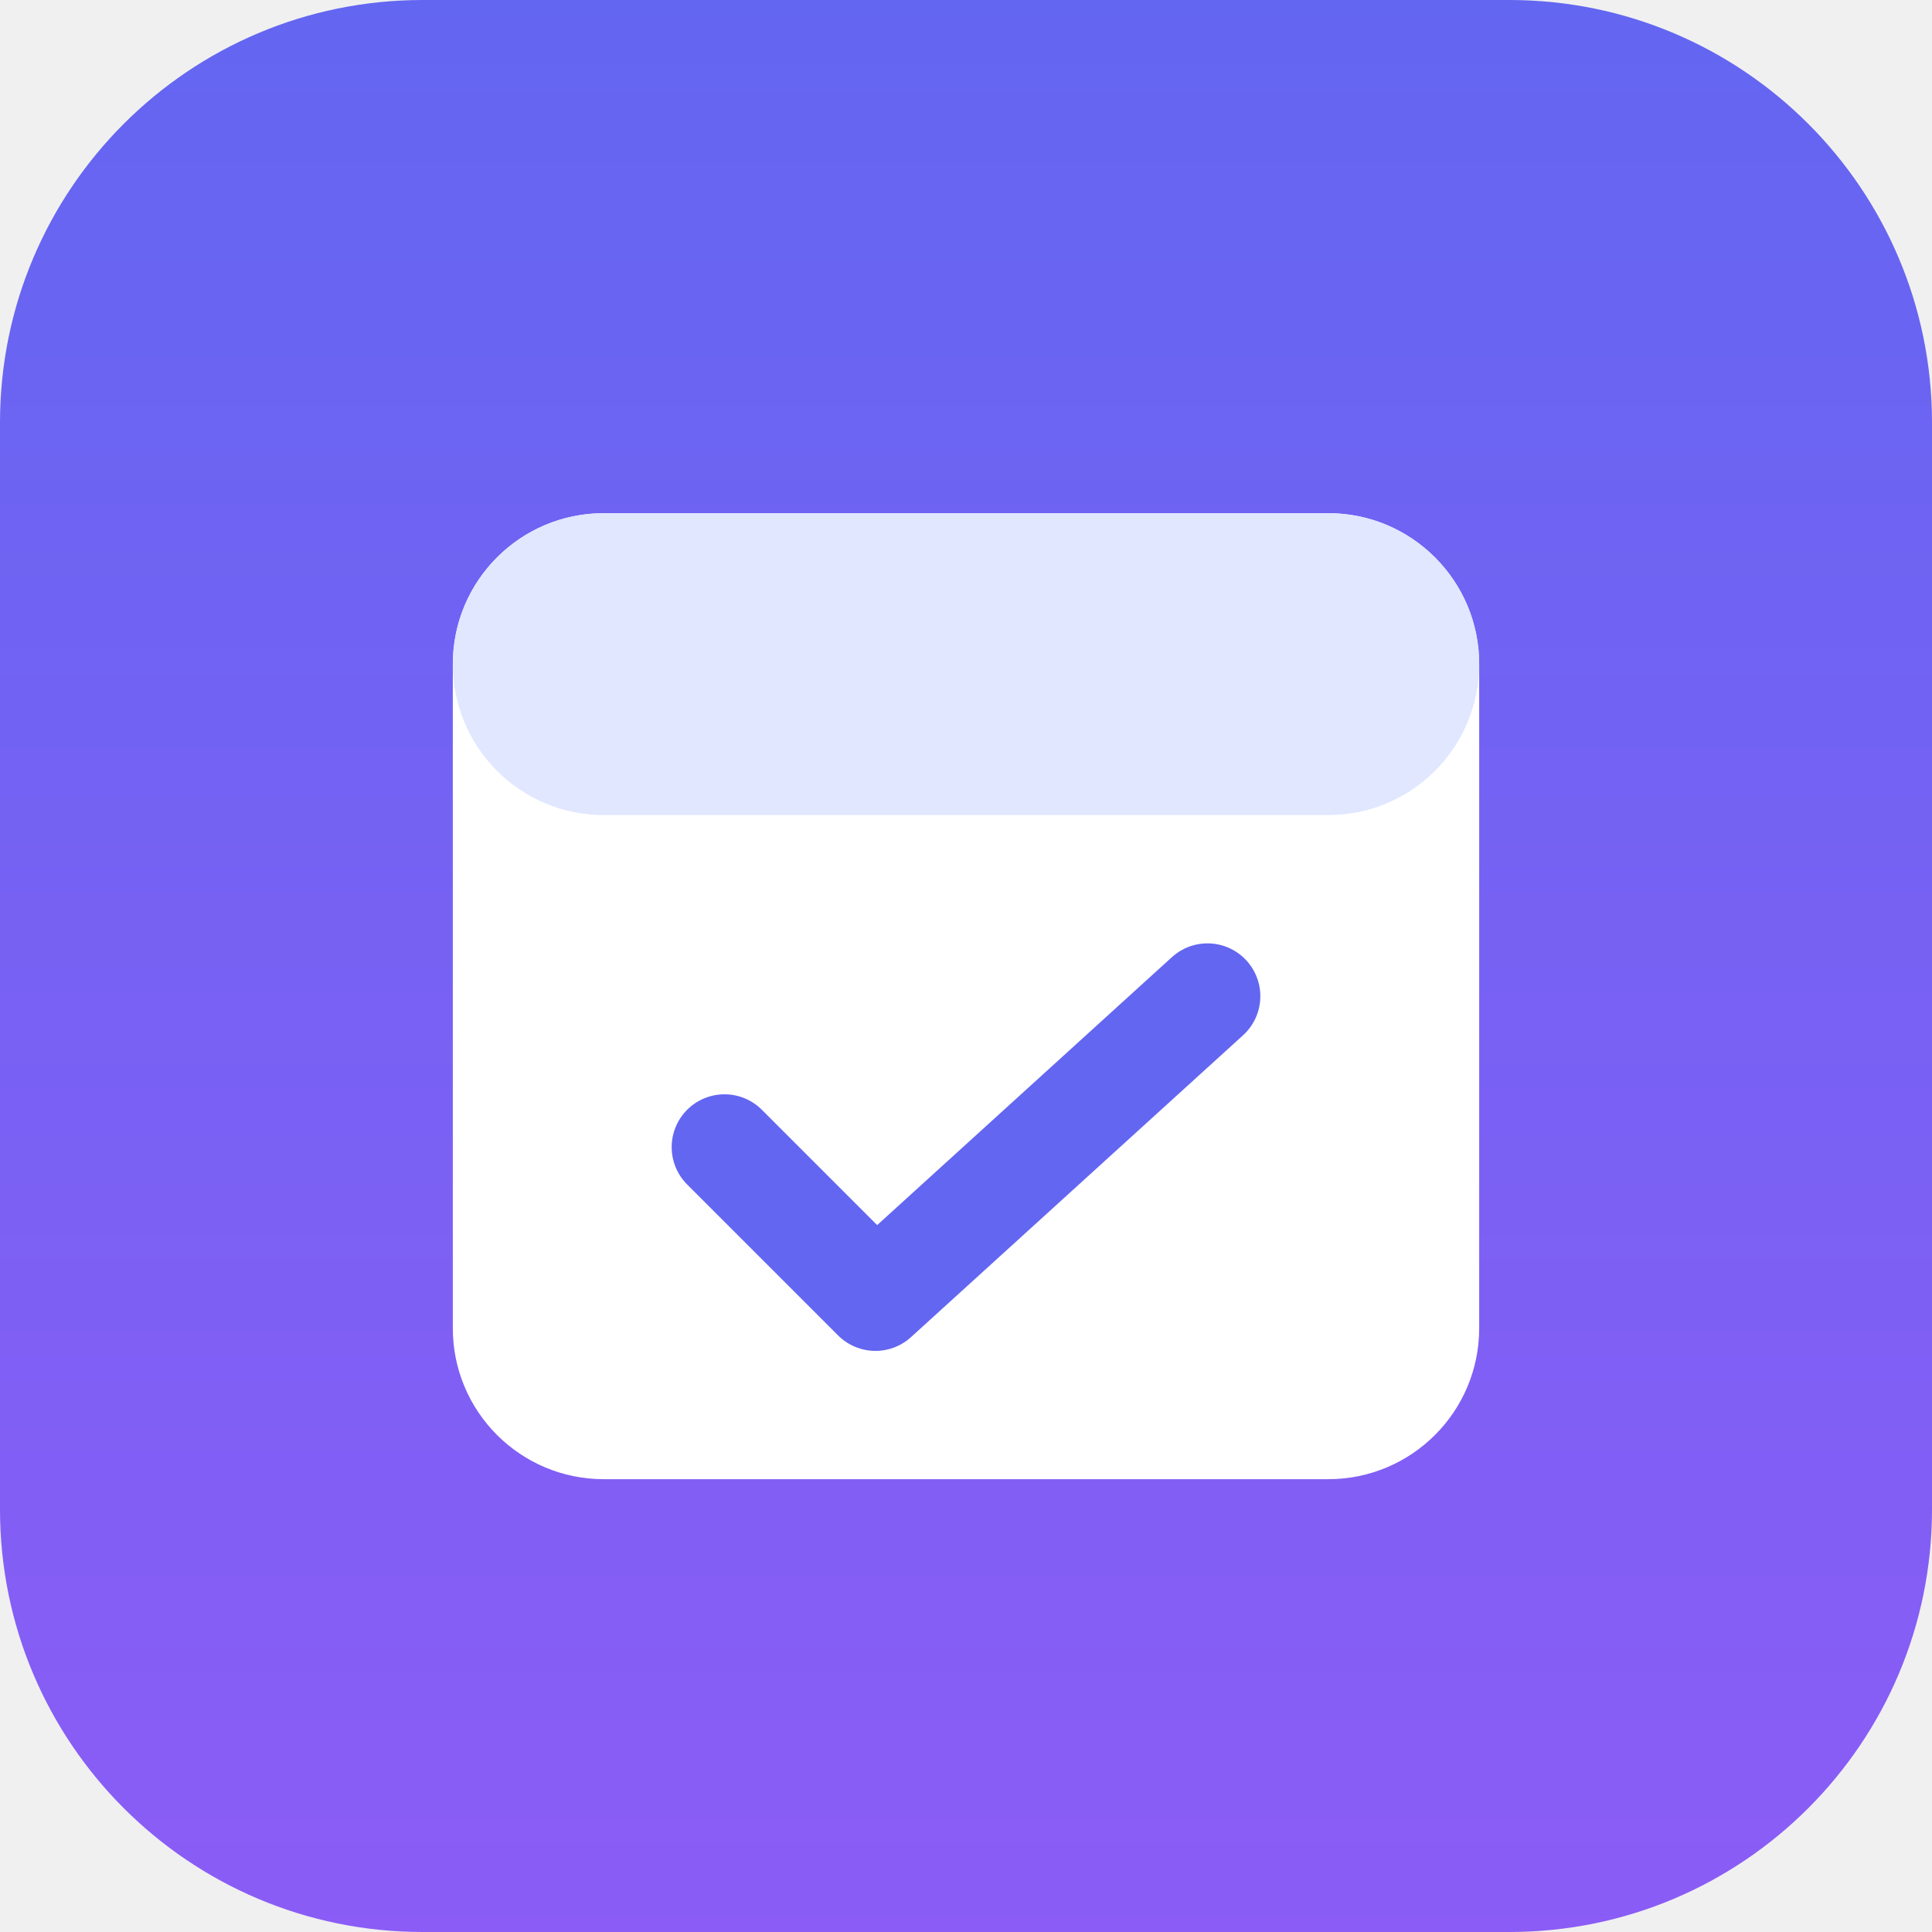
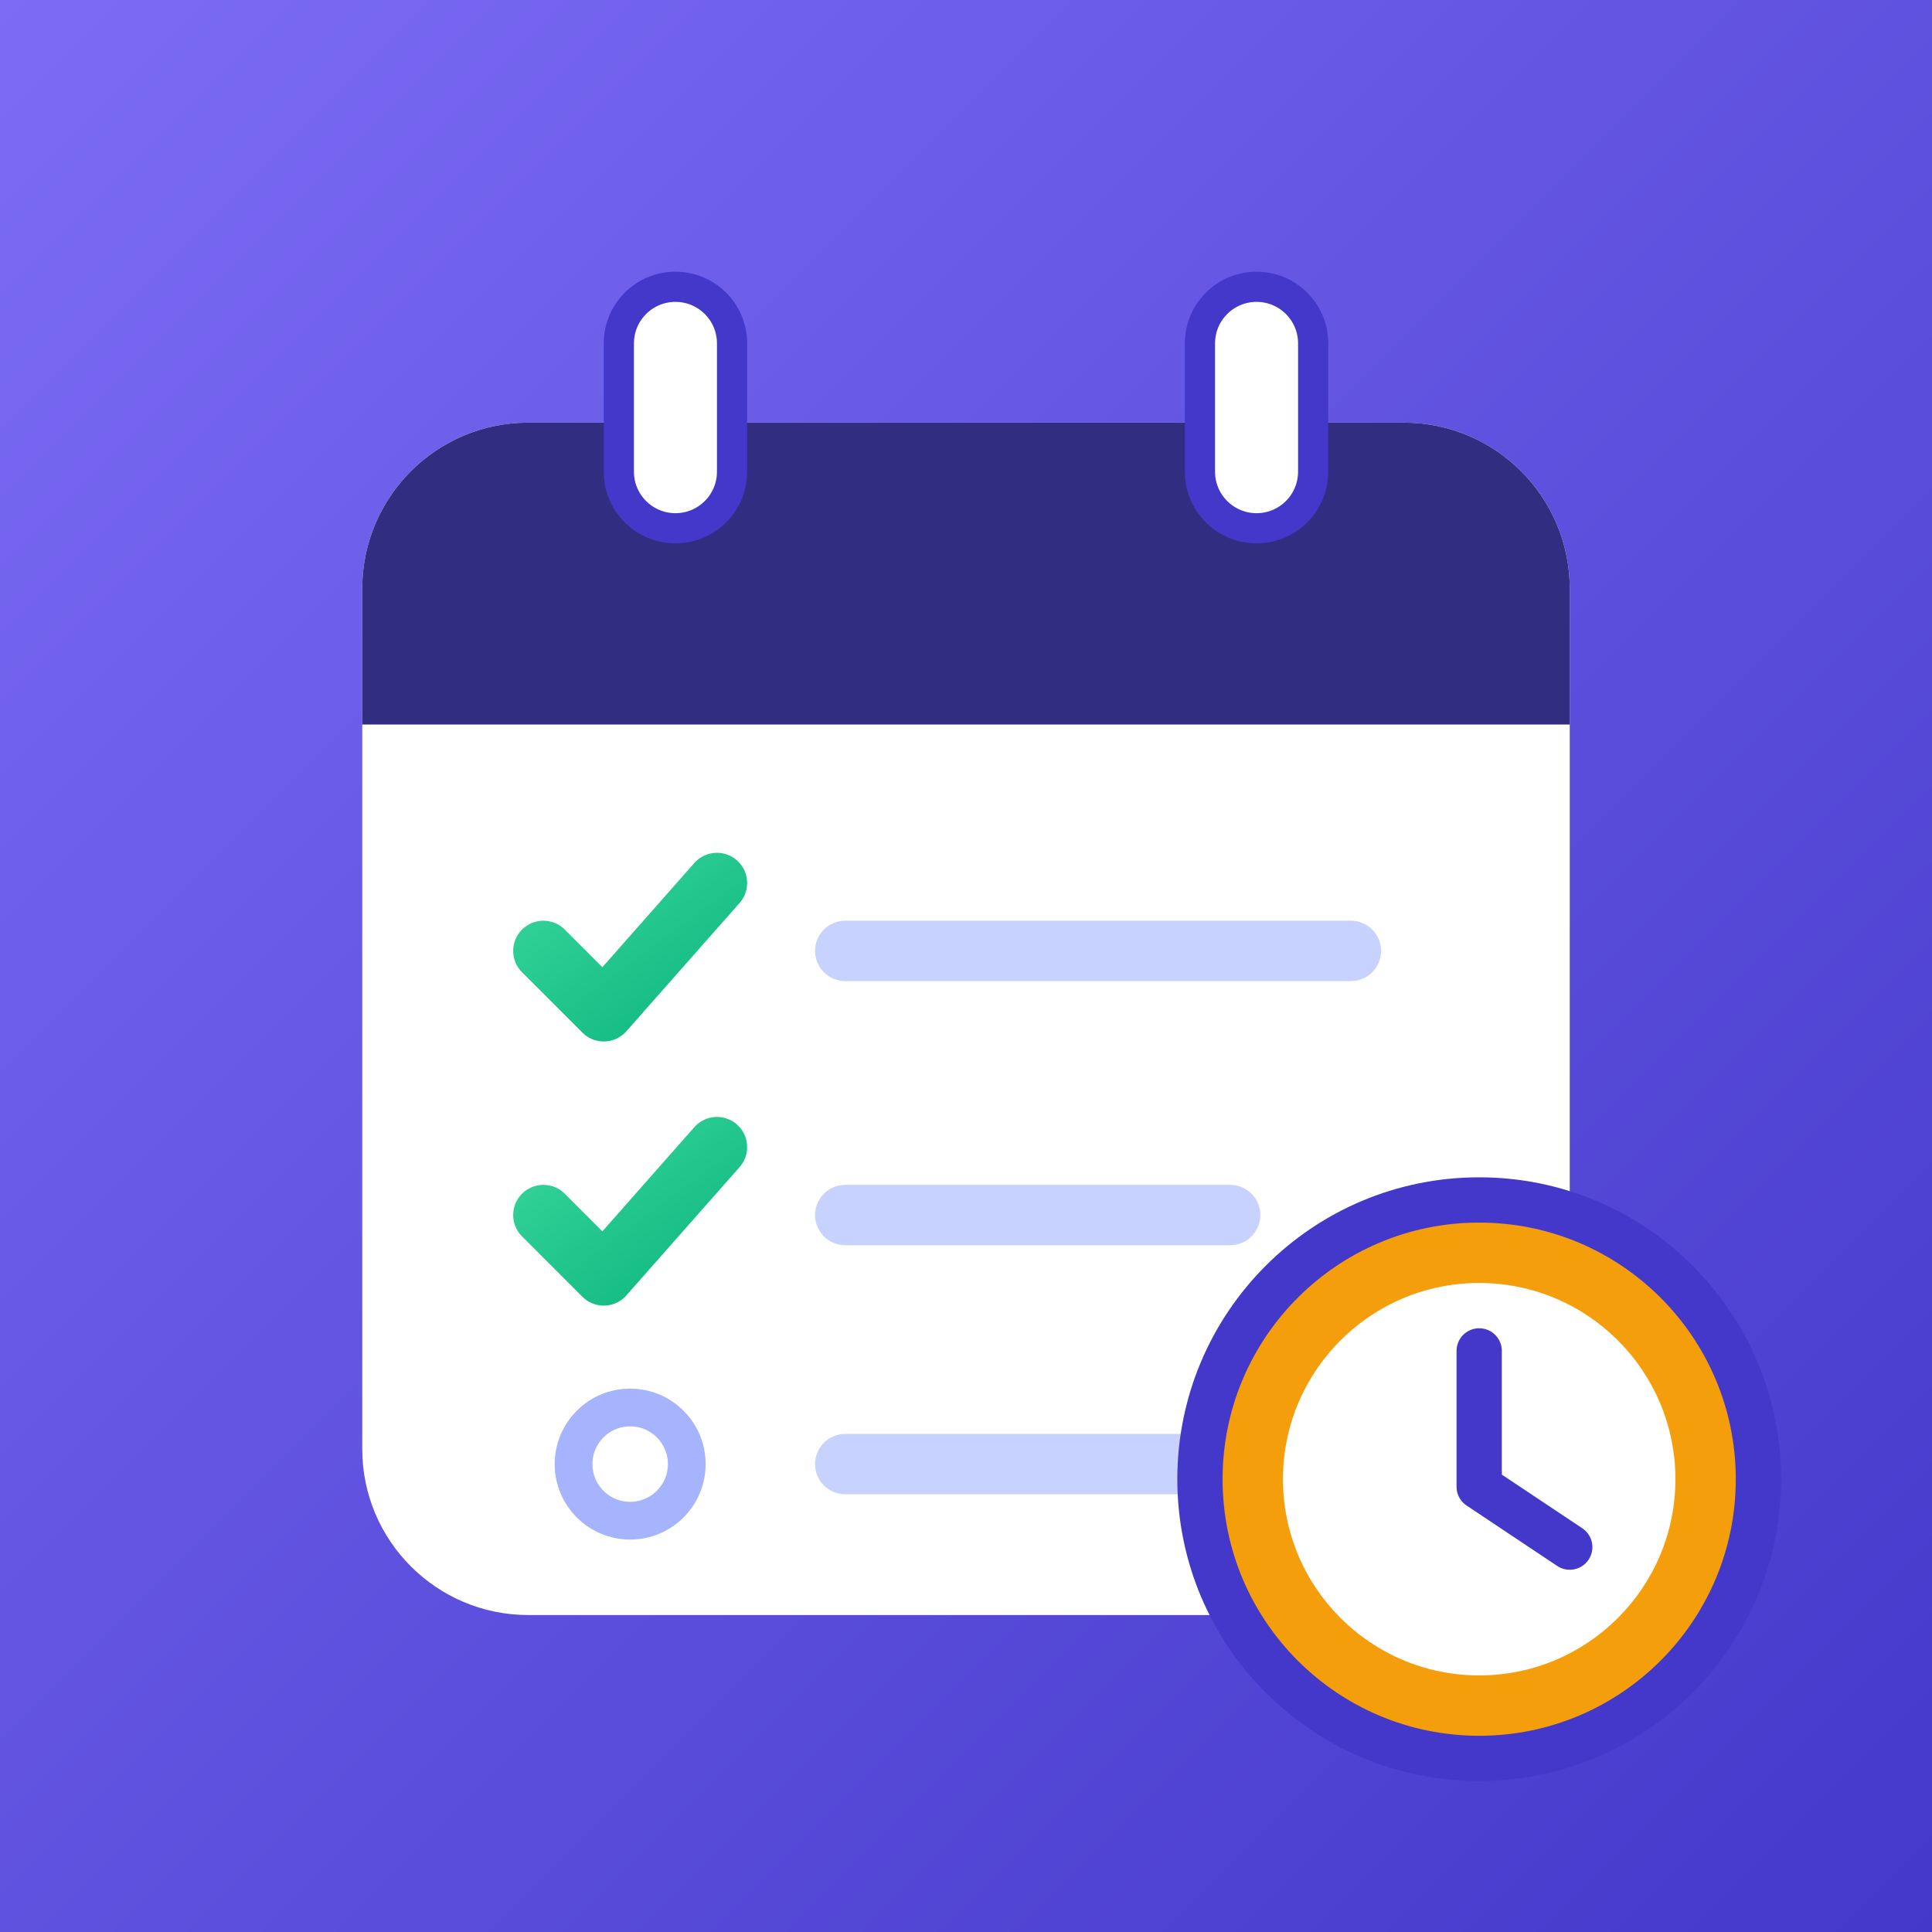
- <svg xmlns="http://www.w3.org/2000/svg" viewBox="0 0 64 64">
+ <svg xmlns="http://www.w3.org/2000/svg" viewBox="0 0 512 512">
  <defs>
-     <linearGradient id="g" x1="0" y1="0" x2="0" y2="1">
-       <stop offset="0" stop-color="#6366f1" />
-       <stop offset="1" stop-color="#8b5cf6" />
+     <linearGradient id="bg" x1="0" y1="0" x2="1" y2="1">
+       <stop offset="0" stop-color="#7c6cf5" />
+       <stop offset="1" stop-color="#4338ca" />
+     </linearGradient>
+     <linearGradient id="ck" x1="0" y1="0" x2="1" y2="1">
+       <stop offset="0" stop-color="#34d399" />
+       <stop offset="1" stop-color="#10b981" />
    </linearGradient>
  </defs>
-   <rect width="64" height="64" rx="14" fill="url(#g)" />
-   <rect x="15" y="17" width="34" height="32" rx="5" fill="#fff" />
-   <rect x="15" y="17" width="34" height="10" rx="5" fill="#e0e7ff" />
-   <path d="M24 38l5 5 11-10" fill="none" stroke="#6366f1" stroke-width="3.5" stroke-linecap="round" stroke-linejoin="round" />
+   <rect width="512" height="512" fill="url(#bg)" />
+   <rect x="96" y="112" width="320" height="316" rx="44" fill="#fff" />
+   <path d="M96 156a44 44 0 0 1 44-44h232a44 44 0 0 1 44 44v36H96z" fill="#312e81" />
+   <rect x="164" y="76" width="30" height="64" rx="15" fill="#fff" stroke="#4338ca" stroke-width="8" />
+   <rect x="318" y="76" width="30" height="64" rx="15" fill="#fff" stroke="#4338ca" stroke-width="8" />
+   <g stroke-linecap="round" stroke-linejoin="round" fill="none">
+     <path d="M144 252l16 16 30-34" stroke="url(#ck)" stroke-width="16" />
+     <path d="M144 322l16 16 30-34" stroke="url(#ck)" stroke-width="16" />
+     <circle cx="167" cy="388" r="15" stroke="#a5b4fc" stroke-width="10" />
+   </g>
+   <g fill="#c7d2fe">
+     <rect x="216" y="244" width="150" height="16" rx="8" />
+     <rect x="216" y="314" width="118" height="16" rx="8" />
+     <rect x="216" y="380" width="136" height="16" rx="8" />
+   </g>
+   <circle cx="392" cy="392" r="74" fill="#f59e0b" stroke="#4338ca" stroke-width="12" />
+   <circle cx="392" cy="392" r="52" fill="#fff" />
+   <path d="M392 358v36l24 16" stroke="#4338ca" stroke-width="12" stroke-linecap="round" stroke-linejoin="round" fill="none" />
</svg>
